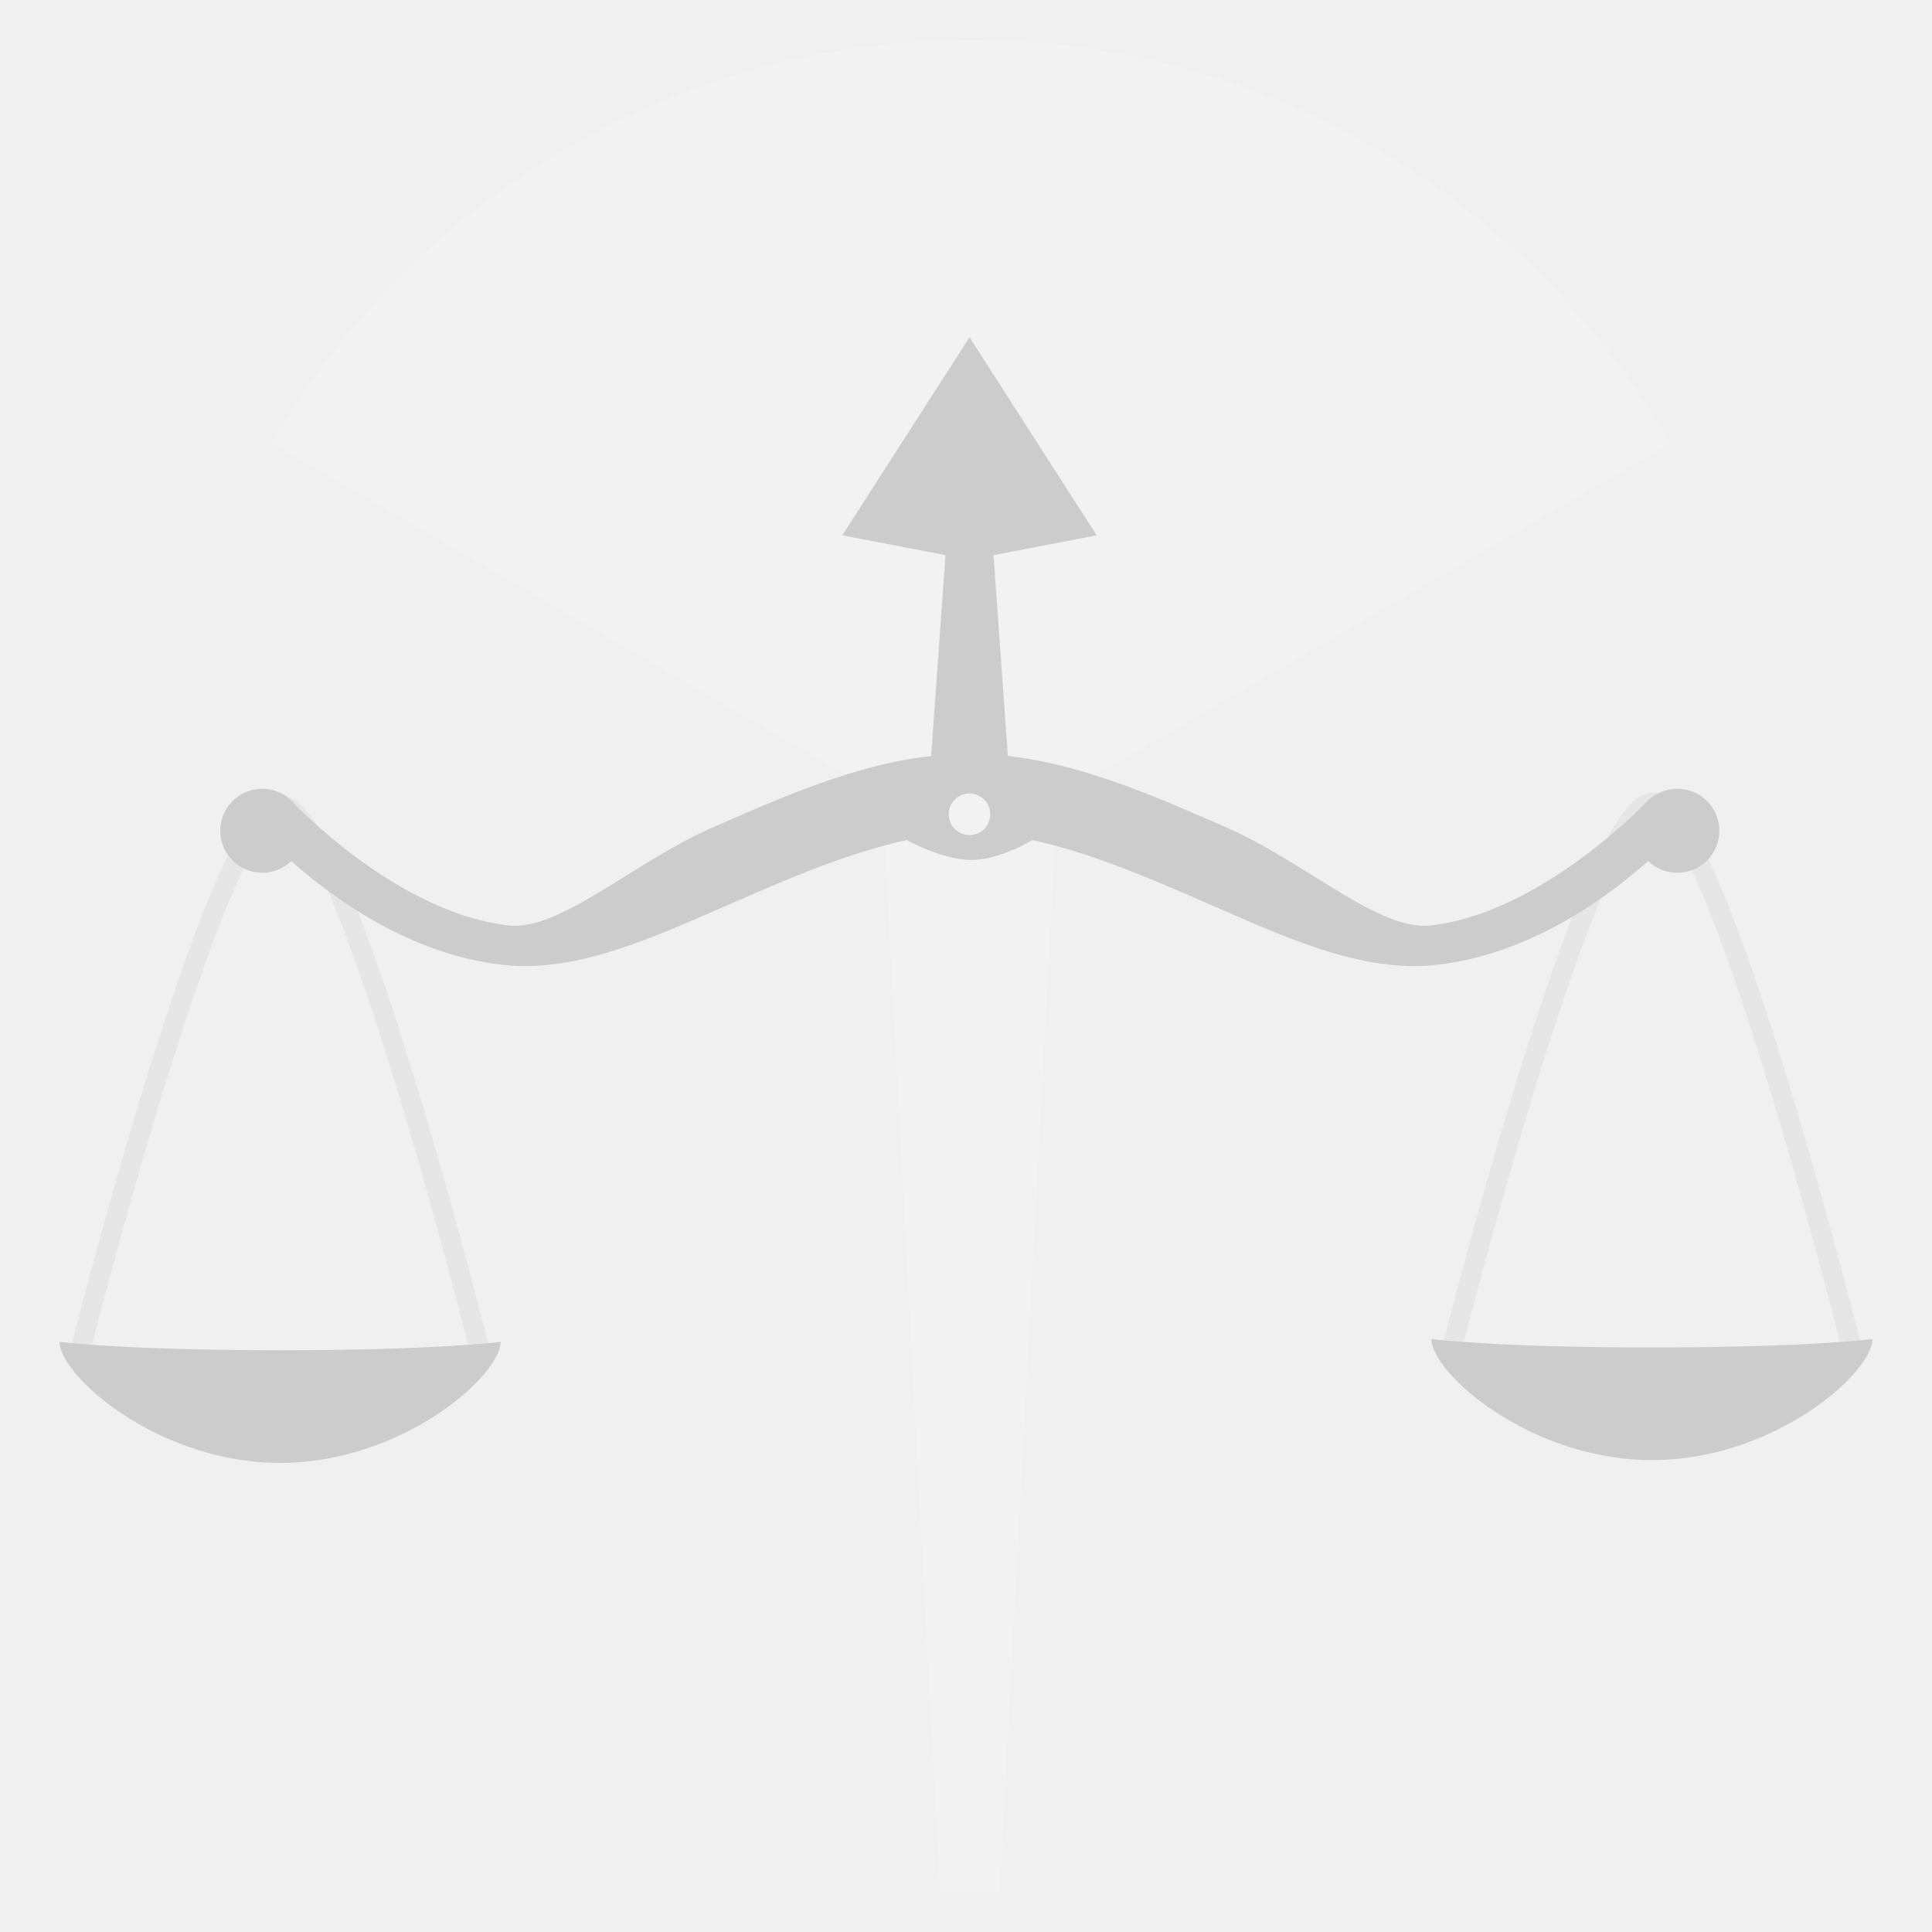
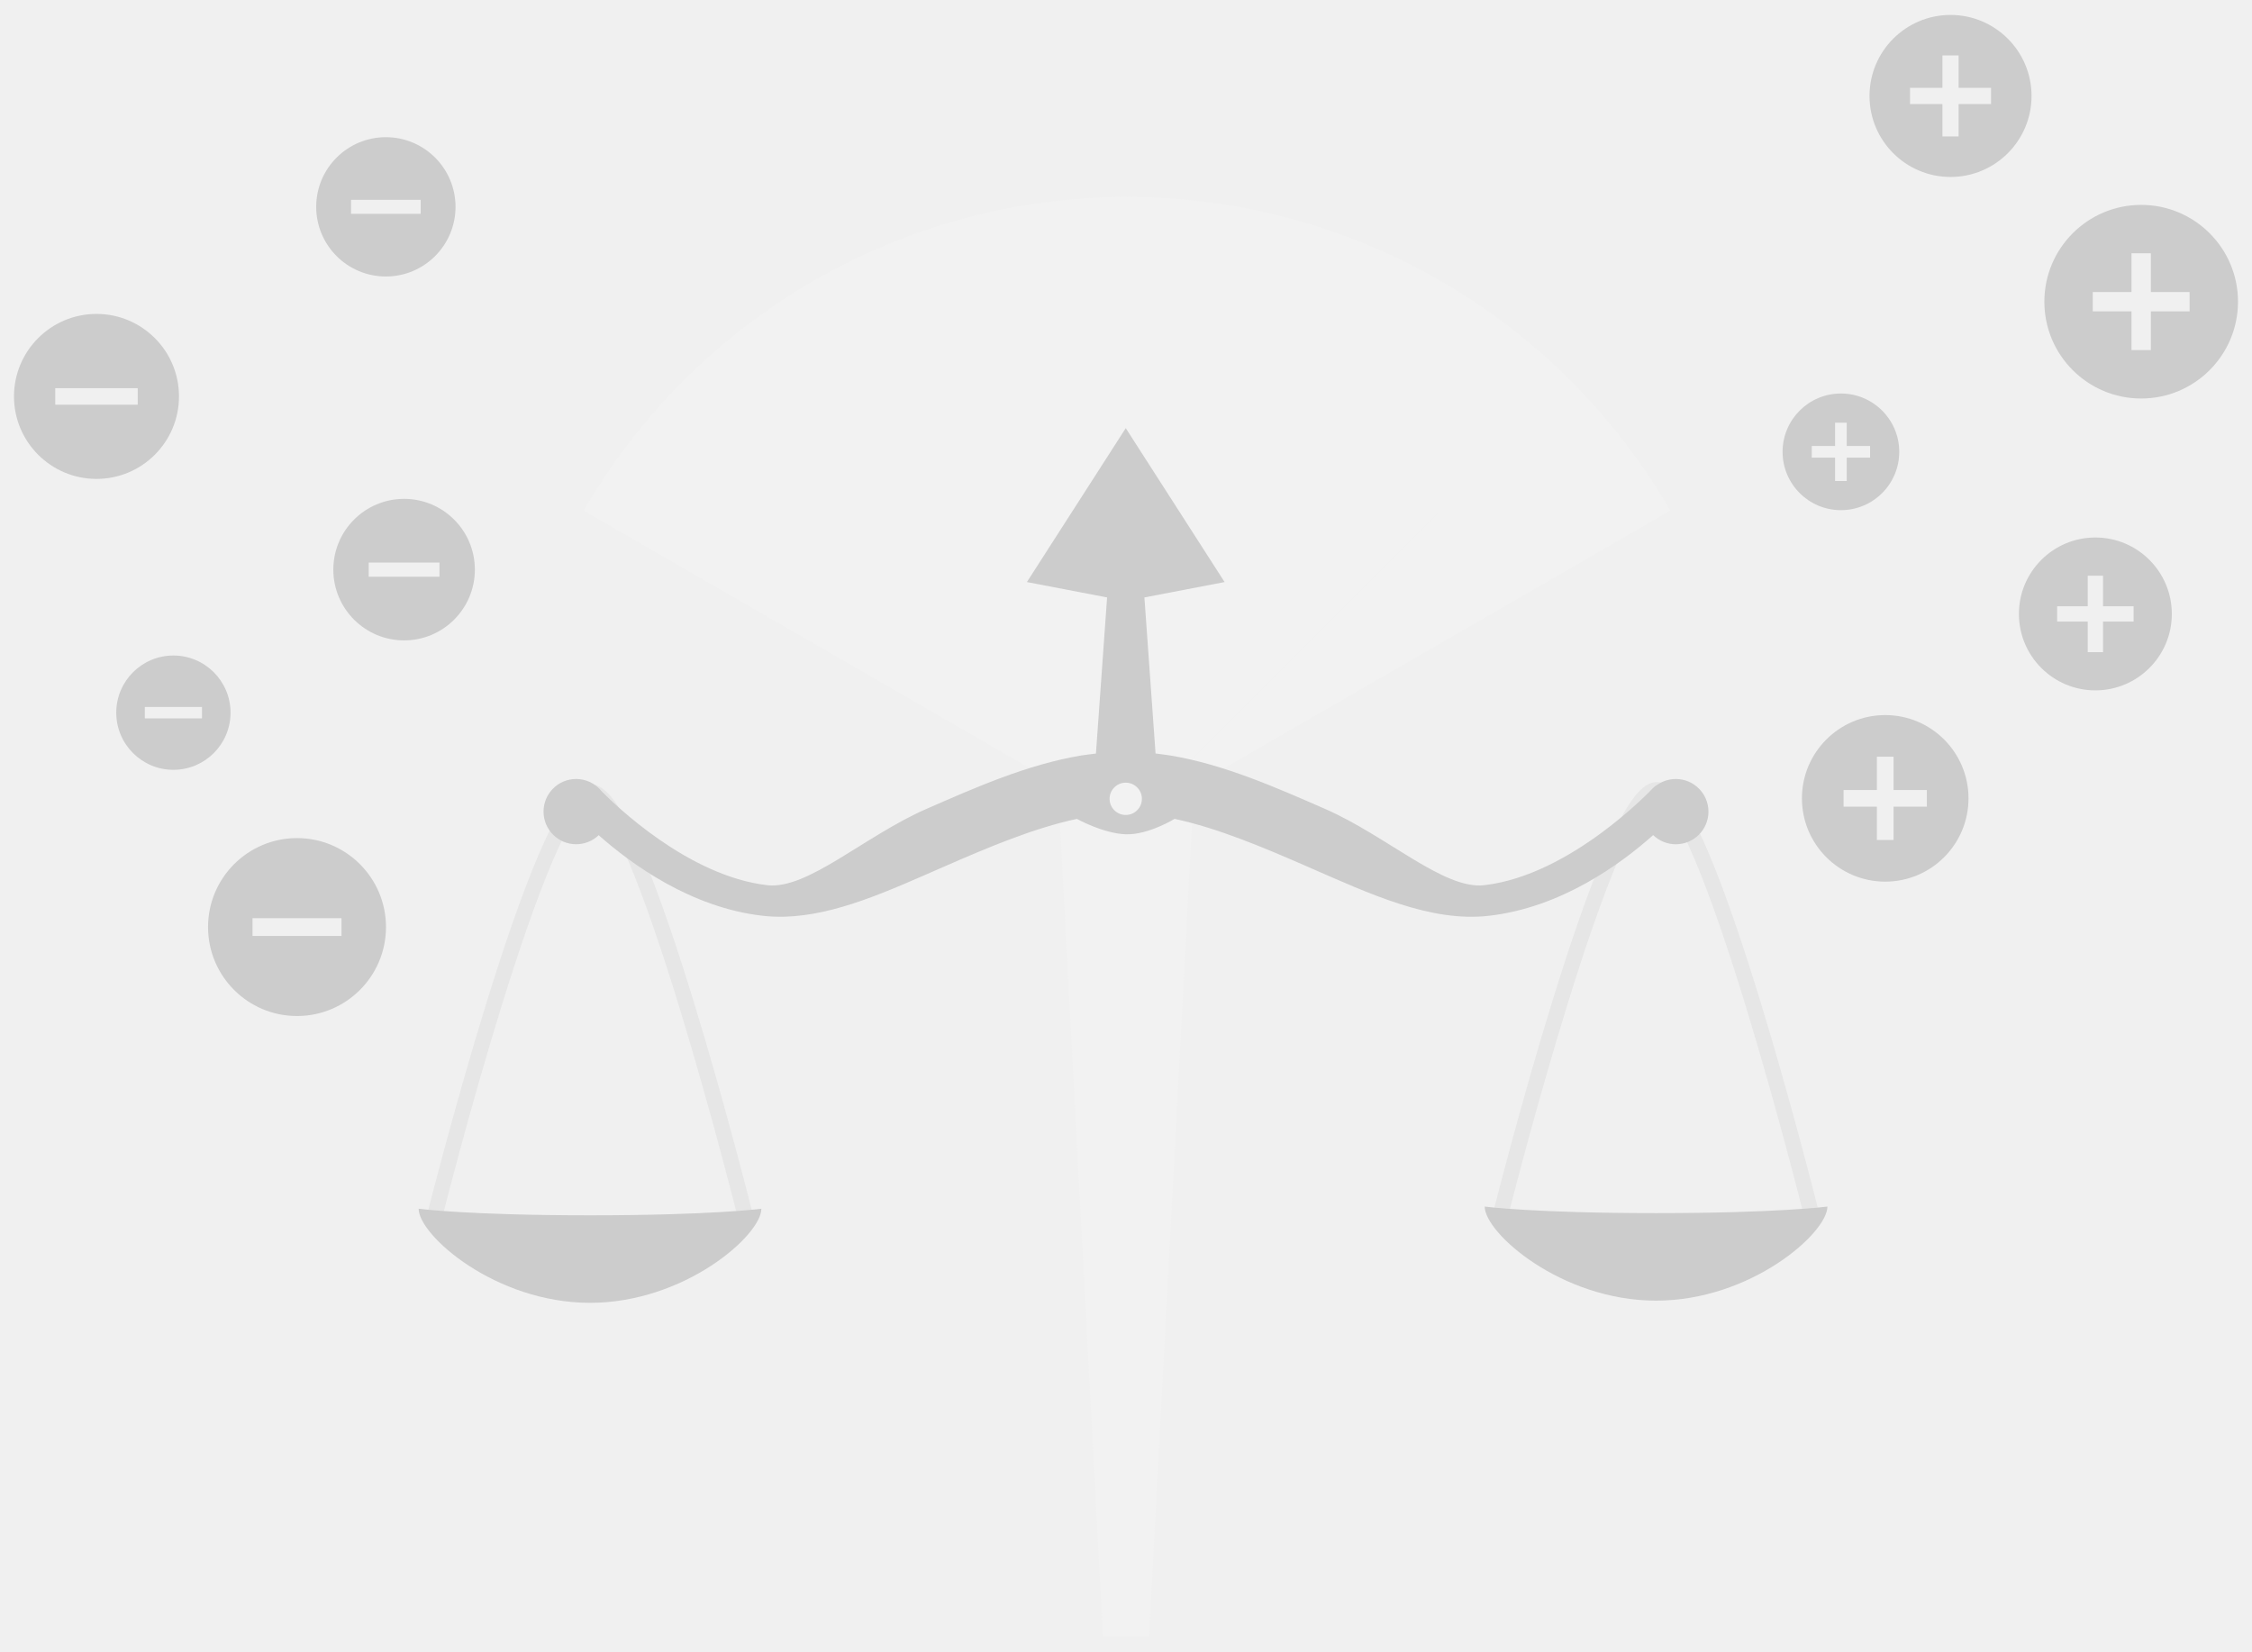
- <svg xmlns="http://www.w3.org/2000/svg" width="80" height="80" viewBox="0 0 80 80" id="svg2" version="1.1">
+ <svg xmlns="http://www.w3.org/2000/svg" width="120" height="88" viewBox="0 0 120 88" id="svg2" version="1.1">
  <defs id="defs4" />
-   <g transform="translate(0,-972.3623)" id="layer1">
-     <path style="fill:#f2f2f2;fill-opacity:1;stroke:none;stroke-width:2;stroke-linecap:butt;stroke-linejoin:round;stroke-miterlimit:4;stroke-dasharray:none;stroke-opacity:1" d="m 36.467,1004.106 7.381,0 -2.46,46.611 -2.46,0 z" id="path5897" />
-     <path style="fill:none;fill-rule:evenodd;stroke:#e6e6e6;stroke-width:0.82;stroke-linecap:round;stroke-linejoin:round;stroke-miterlimit:4;stroke-dasharray:none;stroke-opacity:1" d="m 19.862,1028.268 c 0,0 -5.58,-22.401 -8.201,-22.553 -2.621,-0.151 -8.329,22.553 -8.329,22.553" id="path5901" />
-     <g transform="matrix(0.8167183,0,0,0.8167183,372.9172,704.4504)" id="g5903" style="fill:#f2f2f2">
+   <g transform="translate(-4.904271,-962.7168)" id="layer1">
+     <circle style="fill:#333333;fill-opacity:1;stroke:none;stroke-width:1.5;stroke-linecap:butt;stroke-linejoin:round;stroke-miterlimit:4;stroke-dasharray:none;stroke-opacity:1" id="circle5919" cx="40.176" cy="1006.206" r="0" />
+     <circle cy="1006.206" cx="40.176" id="circle5921" style="fill:#ffffff;fill-opacity:1;stroke:none;stroke-width:1.5;stroke-linecap:butt;stroke-linejoin:round;stroke-miterlimit:4;stroke-dasharray:none;stroke-opacity:1" r="0" />
+     <circle style="fill:#1a1a1a;fill-opacity:1;stroke:none;stroke-width:1.5;stroke-linecap:butt;stroke-linejoin:round;stroke-miterlimit:4;stroke-dasharray:none;stroke-opacity:1" id="circle5923" cx="40.176" cy="1006.206" r="0" />
+     <path style="fill:#f2f2f2;fill-opacity:1;stroke:none;stroke-width:2;stroke-linecap:butt;stroke-linejoin:round;stroke-miterlimit:4;stroke-dasharray:none;stroke-opacity:1" d="m 61.213,1003.31 7.381,0 -2.46,46.611 -2.46,0 z" id="path5897" />
+     <path style="fill:none;fill-rule:evenodd;stroke:#e6e6e6;stroke-width:0.82;stroke-linecap:round;stroke-linejoin:round;stroke-miterlimit:4;stroke-dasharray:none;stroke-opacity:1" d="m 44.608,1027.472 c 0,0 -5.58,-22.401 -8.201,-22.553 -2.621,-0.151 -8.329,22.553 -8.329,22.553" id="path5901" />
+     <g transform="matrix(0.8167183,0,0,0.8167183,397.6632,703.6544)" id="g5903" style="fill:#f2f2f2">
      <path style="fill:#f2f2f2;fill-opacity:1;stroke:none;stroke-width:10;stroke-linecap:butt;stroke-linejoin:round;stroke-miterlimit:4;stroke-dasharray:none;stroke-opacity:1" id="path5905" d="m -442.814,350.514 a 40.93,40.93 0 0 1 35.446,-20.465 l 0,40.93 z" />
      <path d="m -407.368,330.049 a 40.93,40.93 0 0 1 28.942,11.988 l -28.942,28.942 z" id="path5907" style="fill:#f2f2f2;fill-opacity:1;stroke:none;stroke-width:10;stroke-linecap:butt;stroke-linejoin:round;stroke-miterlimit:4;stroke-dasharray:none;stroke-opacity:1" />
      <path style="fill:#f2f2f2;fill-opacity:1;stroke:none;stroke-width:10;stroke-linecap:butt;stroke-linejoin:round;stroke-miterlimit:4;stroke-dasharray:none;stroke-opacity:1" id="path5909" d="m -378.426,342.037 a 40.93,40.93 0 0 1 6.505,8.477 l -35.446,20.465 z" />
    </g>
-     <path id="path5911" d="m 76.668,1028.152 c 0,0 -5.58,-22.401 -8.201,-22.553 -2.621,-0.151 -8.329,22.553 -8.329,22.553" style="fill:none;fill-rule:evenodd;stroke:#e6e6e6;stroke-width:0.82;stroke-linecap:round;stroke-linejoin:round;stroke-miterlimit:4;stroke-dasharray:none;stroke-opacity:1" />
-     <path style="fill:#cccccc;fill-opacity:1;stroke:none;stroke-width:3;stroke-linecap:round;stroke-linejoin:round;stroke-miterlimit:4;stroke-dasharray:none" d="m 20.728,1027.925 c 0,1.41 -4.088,5.013 -9.131,5.013 -5.043,0 -9.131,-3.603 -9.131,-5.013 0,0 2.635,0.349 9.131,0.349 6.496,0 9.131,-0.349 9.131,-0.349 z" id="path5913" />
-     <path id="path5915" d="m 77.534,1027.809 c 0,1.41 -4.088,5.013 -9.131,5.013 -5.043,0 -9.131,-3.603 -9.131,-5.013 0,0 2.635,0.349 9.131,0.349 6.496,0 9.131,-0.349 9.131,-0.349 z" style="fill:#cccccc;fill-opacity:1;stroke:none;stroke-width:3;stroke-linecap:round;stroke-linejoin:round;stroke-miterlimit:4;stroke-dasharray:none" />
-     <path style="color:#000000;font-style:normal;font-variant:normal;font-weight:normal;font-stretch:normal;font-size:medium;line-height:normal;font-family:sans-serif;text-indent:0;text-align:start;text-decoration:none;text-decoration-line:none;text-decoration-style:solid;text-decoration-color:#000000;letter-spacing:normal;word-spacing:normal;text-transform:none;direction:ltr;block-progression:tb;writing-mode:lr-tb;baseline-shift:baseline;text-anchor:start;white-space:normal;clip-rule:nonzero;display:inline;overflow:visible;visibility:visible;opacity:1;isolation:auto;mix-blend-mode:normal;color-interpolation:sRGB;color-interpolation-filters:linearRGB;solid-color:#000000;solid-opacity:1;fill:#cccccc;fill-opacity:1;fill-rule:evenodd;stroke:none;stroke-width:3;stroke-linecap:round;stroke-linejoin:round;stroke-miterlimit:4;stroke-dasharray:none;stroke-dashoffset:0;stroke-opacity:1;color-rendering:auto;image-rendering:auto;shape-rendering:auto;text-rendering:auto;enable-background:accumulate" d="m 40.145,986.328 -5.267,8.201 4.273,0.82 -0.595,8.32 c -0.26,0.032 -0.513,0.06 -0.801,0.105 -2.865,0.48 -5.632,1.709 -8.224,2.841 -3.306,1.444 -6.337,4.314 -8.486,4.068 -4.213,-0.482 -8.128,-4.292 -8.831,-5.009 -0.329,-0.411 -0.828,-0.65 -1.354,-0.651 -0.96,0 -1.739,0.778 -1.739,1.739 -8.2e-5,0.96 0.778,1.739 1.739,1.739 0.447,-4e-4 0.877,-0.173 1.2,-0.482 1.768,1.567 4.935,3.859 8.73,4.293 0.388,0.044 0.779,0.06 1.17,0.05 2.741,-0.07 5.557,-1.382 8.448,-2.644 2.387,-1.043 4.82,-2.074 7.133,-2.568 0,0 1.404,0.779 2.603,0.82 1.199,0.041 2.603,-0.821 2.603,-0.821 2.314,0.494 4.747,1.526 7.135,2.569 3.304,1.443 6.51,2.95 9.618,2.595 3.854,-0.441 7.023,-2.759 8.748,-4.299 0.324,0.313 0.758,0.489 1.209,0.488 0.96,-2e-4 1.738,-0.779 1.738,-1.739 -8.2e-5,-0.96 -0.778,-1.738 -1.738,-1.739 -0.354,4e-4 -0.699,0.108 -0.989,0.31 -0.094,0.051 -0.178,0.116 -0.246,0.191 0,0 -4.329,4.627 -8.977,5.158 -2.149,0.246 -5.18,-2.624 -8.486,-4.068 -2.593,-1.132 -5.361,-2.362 -8.227,-2.841 -0.269,-0.042 -0.534,-0.075 -0.799,-0.11 l -0.594,-8.315 4.273,-0.82 z m -4.1e-5,18.892 c 0.475,3e-4 0.86,0.386 0.86,0.861 -2.46e-4,0.475 -0.385,0.86 -0.86,0.86 -0.475,1e-4 -0.861,-0.385 -0.861,-0.86 -1.64e-4,-0.476 0.385,-0.861 0.861,-0.861 z" id="path5917" />
-     <circle style="fill:#333333;fill-opacity:1;stroke:none;stroke-width:1.5;stroke-linecap:butt;stroke-linejoin:round;stroke-miterlimit:4;stroke-dasharray:none;stroke-opacity:1" id="circle5919" cx="40.176" cy="1006.206" r="0" />
-     <circle cy="1006.206" cx="40.176" id="circle5921" style="fill:#ffffff;fill-opacity:1;stroke:none;stroke-width:1.5;stroke-linecap:butt;stroke-linejoin:round;stroke-miterlimit:4;stroke-dasharray:none;stroke-opacity:1" r="0" />
-     <circle style="fill:#1a1a1a;fill-opacity:1;stroke:none;stroke-width:1.5;stroke-linecap:butt;stroke-linejoin:round;stroke-miterlimit:4;stroke-dasharray:none;stroke-opacity:1" id="circle5923" cx="40.176" cy="1006.206" r="0" />
-     <g id="g4462" transform="matrix(1.848544,0,0,1.848544,305.3089,-1006.251)" style="fill:#e6e6e6">
-       <path id="path4291" d="m -103.174,1090.106 -2.357,2.245 c -0.774,0.663 -1.236,0.034 -0.871,-0.567 l 2.239,-2.344 -3.206,2.432 c -0.702,0.116 -1.051,-0.384 -0.645,-0.806 l 3.357,-2.672 -4.21,2.058 c -0.548,0.211 -1.172,-0.77 -0.386,-1.131 l 4.207,-2.099 -4.12,1.174 c -0.786,0.077 -0.653,-0.879 -0.009,-1.165 l 4.47,-1.313 0.881,-0.775 -1.593,-0.888 c -0.655,-0.293 -0.273,-1.176 1.194,-0.663 l 3.28,1.159 1.891,1.279 10.774,7.352 -1.771,6.611 -9.739,-11.216 z" style="fill:#e6e6e6;fill-opacity:1;stroke:none;stroke-width:4;stroke-miterlimit:4;stroke-dasharray:none" />
-       <path id="path4293" d="m -86.44,1113.55 -6.093,0 -10e-6,-18.501 6.093,0 z" style="fill:#e6e6e6;fill-opacity:1;stroke:none;stroke-width:4;stroke-miterlimit:4;stroke-dasharray:none" />
-       <path style="fill:#e6e6e6;fill-opacity:1;stroke:none;stroke-width:4;stroke-miterlimit:4;stroke-dasharray:none" d="m -75.679,1090.106 2.357,2.245 c 0.774,0.663 1.236,0.034 0.871,-0.567 l -2.239,-2.344 3.206,2.432 c 0.702,0.116 1.051,-0.384 0.645,-0.806 l -3.357,-2.672 4.21,2.058 c 0.548,0.211 1.172,-0.77 0.386,-1.131 l -4.207,-2.099 4.12,1.174 c 0.786,0.077 0.653,-0.879 0.009,-1.165 l -4.47,-1.313 -0.881,-0.775 1.593,-0.888 c 0.655,-0.293 0.273,-1.176 -1.194,-0.663 l -3.28,1.159 -1.891,1.279 -10.774,7.352 1.771,6.611 9.739,-11.216 z" id="path4297" />
-     </g>
-     <g id="g4467" transform="matrix(1.542655,0,0,1.542655,-422.4644,-776.754)">
-       <path id="path4497" d="m 244.696,1135.796 6,0 0,48.254 -6,0 z" style="fill:#a05a2c;fill-opacity:1" />
-       <path style="fill:#c87137;fill-opacity:1" d="m 244.696,1135.796 2.133,0 -0.91,32.795 -1.223,5.459 z" id="path4499" />
-       <ellipse ry="1.406" rx="3" cy="1135.764" cx="247.696" id="ellipse4501" style="fill:#784421;fill-opacity:1" />
-       <ellipse style="fill:#a05a2c;fill-opacity:1" id="ellipse4503" cx="247.696" cy="1183.764" rx="3" ry="1.406" />
-       <path style="fill:#784421;fill-opacity:1" d="m 250.696,1159.51 c -4e-5,0.718 -1.343,1.301 -3,1.301 -1.657,0 -3,-0.582 -3,-1.301 3e-5,-0.718 6,-3.981 6,-2.324 z" id="path4505" />
-       <path id="path4507" d="m 236.377,1156.019 19.533,-6.566 0.891,0.242 4.037,2.283 -27.996,9.716 -0.171,-0.889 z" style="fill:#784421;fill-opacity:1" />
-       <path style="fill:#a05a2c;fill-opacity:1" d="m 237.048,1156.301 19.761,-6.566 4.145,2.119 -4.145,5.382 -19.761,6.566 -4.145,-2.119 z" id="path4509" />
-       <path id="path4511" d="m 244.694,1147.154 c 4e-5,0.775 1.448,1.402 3.234,1.402 1.786,0 3.235,-0.628 3.235,-1.402 -3e-5,-0.775 -6.469,-4.293 -6.469,-2.506 z" style="fill:#784421;fill-opacity:1" />
-       <path style="fill:#784421;fill-opacity:1" d="m 259.248,1144.223 -21.533,-8.566 -0.891,0.242 -4.037,2.283 29.996,11.716 0.398,-0.605 z" id="path4513" />
-       <path id="path4515" d="m 245.291,1144.149 c -0.363,0.015 -0.585,0.161 -0.594,0.482 l 0,2.539 c 0.016,0.54 0.739,1.002 1.783,1.23 l 0.111,-3.996 c -0.507,-0.167 -0.965,-0.27 -1.301,-0.256 z" style="fill:#a05a2c;fill-opacity:1" />
-       <path id="path4517" d="m 258.577,1144.505 -21.761,-8.566 -4.145,2.119 4.145,5.382 21.761,8.566 4.145,-2.119 z" style="fill:#c87137;fill-opacity:1" />
-     </g>
-     <g id="g4480" transform="matrix(1.756691,0,0,1.756691,-340.323,-910.8004)">
-       <path style="fill:#a05a2c;fill-opacity:1" d="m 124.696,1075.796 6,0 0,38.254 -6,0 z" id="rect4164" />
-       <ellipse style="fill:#784421;fill-opacity:1" id="path4167" cx="127.696" cy="1075.764" rx="3" ry="1.406" />
-       <ellipse ry="1.406" rx="3" cy="1113.764" cx="127.696" id="ellipse4169" style="fill:#a05a2c;fill-opacity:1" />
-       <path id="path4171" d="m 111.945,1080.356 31.503,0 6,3.75 0,1.003 -43.503,0 0,-1.003 z" style="fill:#784421;fill-opacity:1" />
-       <ellipse ry="1.301" rx="3" cy="1088.813" cx="127.696" id="ellipse4175" style="fill:#784421;fill-opacity:1" />
-       <path style="fill:#a05a2c;fill-opacity:1" d="m 111.945,1081.235 31.503,0 6,3.75 -6,3.75 -31.503,0 -6,-3.75 z" id="rect4161" />
-       <g id="g4277" transform="matrix(0.1636862,0,0,0.1636862,100.7843,926.8194)" style="fill:#f4e3d7">
-         <path id="path4279" style="font-style:normal;font-variant:normal;font-weight:normal;font-stretch:condensed;font-size:medium;line-height:125%;font-family:Impact;-inkscape-font-specification:'Impact Condensed';letter-spacing:0px;word-spacing:0px;fill:#f4e3d7;fill-opacity:1;stroke:none;stroke-width:1px;stroke-linecap:butt;stroke-linejoin:miter;stroke-opacity:1" d="m 91.815,950.031 -5.996,20.176 0,11.445 -7.617,0 0,-11.445 -5.781,-20.176 7.559,0 q 1.777,9.238 1.992,12.441 0.684,-5.059 2.285,-12.441 l 7.559,0 z" />
-         <path id="path4281" style="font-style:normal;font-variant:normal;font-weight:normal;font-stretch:condensed;font-size:medium;line-height:125%;font-family:Impact;-inkscape-font-specification:'Impact Condensed';letter-spacing:0px;word-spacing:0px;fill:#f4e3d7;fill-opacity:1;stroke:none;stroke-width:1px;stroke-linecap:butt;stroke-linejoin:miter;stroke-opacity:1" d="m 93.28,958.691 10.033,0 0,4.631 -4.016,0 0,4.388 3.759,0 0,4.402 -3.759,0 0,5.088 4.416,0 0,4.631 -10.433,0 0,-23.139 z" />
-         <path id="path4283" style="font-style:normal;font-variant:normal;font-weight:normal;font-stretch:condensed;font-size:medium;line-height:125%;font-family:Impact;-inkscape-font-specification:'Impact Condensed';letter-spacing:0px;word-spacing:0px;fill:#f4e3d7;fill-opacity:1;stroke:none;stroke-width:1px;stroke-linecap:butt;stroke-linejoin:miter;stroke-opacity:1" d="m 118.205,965.694 -5.588,0 0,-1.715 q 0,-1.201 -0.214,-1.529 -0.214,-0.329 -0.715,-0.329 -0.543,0 -0.829,0.443 -0.272,0.443 -0.272,1.343 0,1.158 0.314,1.744 0.3,0.586 1.701,1.415 4.016,2.387 5.059,3.916 1.043,1.529 1.043,4.931 0,2.473 -0.586,3.644 -0.572,1.172 -2.23,1.972 -1.658,0.786 -3.859,0.786 -2.415,0 -4.13,-0.915 -1.701,-0.915 -2.23,-2.33 -0.529,-1.415 -0.529,-4.016 l 0,-1.515 5.588,0 0,2.815 q 0,1.301 0.229,1.672 0.243,0.372 0.843,0.372 0.6,0 0.886,-0.472 0.3,-0.472 0.3,-1.401 0,-2.044 -0.557,-2.673 -0.572,-0.629 -2.816,-2.101 -2.244,-1.486 -2.973,-2.158 -0.729,-0.672 -1.215,-1.858 -0.472,-1.186 -0.472,-3.03 0,-2.658 0.672,-3.887 0.686,-1.229 2.201,-1.915 1.515,-0.7 3.659,-0.7 2.344,0 3.987,0.757 1.658,0.757 2.187,1.915 0.543,1.143 0.543,3.902 l 0,0.915 z" />
-       </g>
-       <g id="g4285" transform="matrix(0.1687131,0,0,0.1687131,110.3471,923.6527)" style="fill:#f4e3d7">
-         <path id="path4287" style="font-style:normal;font-variant:normal;font-weight:normal;font-stretch:condensed;font-size:medium;line-height:125%;font-family:Impact;-inkscape-font-specification:'Impact Condensed';letter-spacing:0px;word-spacing:0px;fill:#f4e3d7;fill-opacity:1;stroke:none;stroke-width:1px;stroke-linecap:butt;stroke-linejoin:miter;stroke-opacity:1" d="m 175.563,940.485 0,31.621 -7.207,0 -4.277,-14.375 0,14.375 -6.875,0 0,-31.621 6.875,0 4.609,14.238 0,-14.238 6.875,0 z" />
-         <path id="path4289" style="font-style:normal;font-variant:normal;font-weight:normal;font-stretch:condensed;font-size:medium;line-height:125%;font-family:Impact;-inkscape-font-specification:'Impact Condensed';letter-spacing:0px;word-spacing:0px;fill:#f4e3d7;fill-opacity:1;stroke:none;stroke-width:1px;stroke-linecap:butt;stroke-linejoin:miter;stroke-opacity:1" d="m 193.755,961.807 q 0,3.794 -0.187,5.38 -0.171,1.57 -1.12,2.877 -0.933,1.306 -2.535,2.006 -1.602,0.7 -3.732,0.7 -2.021,0 -3.639,-0.653 -1.602,-0.669 -2.581,-1.99 -0.98,-1.322 -1.166,-2.877 -0.187,-1.555 -0.187,-5.442 l 0,-4.307 q 0,-3.794 0.171,-5.365 0.187,-1.586 1.12,-2.892 0.949,-1.306 2.55,-2.006 1.602,-0.7 3.732,-0.7 2.021,0 3.623,0.669 1.617,0.653 2.597,1.975 0.98,1.322 1.166,2.877 0.187,1.555 0.187,5.442 l 0,4.307 z m -6.546,-8.272 q 0,-1.757 -0.202,-2.239 -0.187,-0.498 -0.793,-0.498 -0.513,0 -0.793,0.404 -0.264,0.389 -0.264,2.332 l 0,11.755 q 0,2.192 0.171,2.706 0.187,0.513 0.84,0.513 0.669,0 0.855,-0.591 0.187,-0.591 0.187,-2.814 l 0,-11.569 z" />
-       </g>
-     </g>
+     <path id="path5911" d="m 101.414,1027.356 c 0,0 -5.58,-22.401 -8.201,-22.553 -2.621,-0.151 -8.329,22.553 -8.329,22.553" style="fill:none;fill-rule:evenodd;stroke:#e6e6e6;stroke-width:0.82;stroke-linecap:round;stroke-linejoin:round;stroke-miterlimit:4;stroke-dasharray:none;stroke-opacity:1" />
+     <path style="fill:#cccccc;fill-opacity:1;stroke:none;stroke-width:3;stroke-linecap:round;stroke-linejoin:round;stroke-miterlimit:4;stroke-dasharray:none" d="m 45.474,1027.129 c 0,1.41 -4.088,5.013 -9.131,5.013 -5.043,0 -9.131,-3.603 -9.131,-5.013 0,0 2.635,0.349 9.131,0.349 6.496,0 9.131,-0.349 9.131,-0.349 z" id="path5913" />
+     <path id="path5915" d="m 102.28,1027.013 c 0,1.41 -4.088,5.013 -9.131,5.013 -5.043,0 -9.131,-3.603 -9.131,-5.013 0,0 2.635,0.349 9.131,0.349 6.496,0 9.131,-0.349 9.131,-0.349 z" style="fill:#cccccc;fill-opacity:1;stroke:none;stroke-width:3;stroke-linecap:round;stroke-linejoin:round;stroke-miterlimit:4;stroke-dasharray:none" />
+     <path style="color:#000000;font-style:normal;font-variant:normal;font-weight:normal;font-stretch:normal;font-size:medium;line-height:normal;font-family:sans-serif;text-indent:0;text-align:start;text-decoration:none;text-decoration-line:none;text-decoration-style:solid;text-decoration-color:#000000;letter-spacing:normal;word-spacing:normal;text-transform:none;direction:ltr;block-progression:tb;writing-mode:lr-tb;baseline-shift:baseline;text-anchor:start;white-space:normal;clip-rule:nonzero;display:inline;overflow:visible;visibility:visible;opacity:1;isolation:auto;mix-blend-mode:normal;color-interpolation:sRGB;color-interpolation-filters:linearRGB;solid-color:#000000;solid-opacity:1;fill:#cccccc;fill-opacity:1;fill-rule:evenodd;stroke:none;stroke-width:3;stroke-linecap:round;stroke-linejoin:round;stroke-miterlimit:4;stroke-dasharray:none;stroke-dashoffset:0;stroke-opacity:1;color-rendering:auto;image-rendering:auto;shape-rendering:auto;text-rendering:auto;enable-background:accumulate" d="m 64.891,985.532 -5.267,8.201 4.273,0.82 -0.595,8.32 c -0.26,0.032 -0.513,0.06 -0.801,0.105 -2.865,0.48 -5.632,1.709 -8.224,2.841 -3.306,1.444 -6.337,4.314 -8.486,4.068 -4.213,-0.482 -8.128,-4.292 -8.831,-5.009 -0.329,-0.411 -0.828,-0.65 -1.354,-0.651 -0.96,0 -1.739,0.778 -1.739,1.739 -8.2e-5,0.96 0.778,1.739 1.739,1.739 0.447,-4e-4 0.877,-0.173 1.2,-0.482 1.768,1.567 4.935,3.859 8.73,4.293 0.388,0.044 0.779,0.06 1.17,0.05 2.741,-0.07 5.557,-1.382 8.448,-2.644 2.387,-1.043 4.82,-2.074 7.133,-2.568 0,0 1.404,0.779 2.603,0.82 1.199,0.041 2.603,-0.821 2.603,-0.821 2.314,0.494 4.747,1.526 7.135,2.569 3.304,1.443 6.51,2.95 9.618,2.595 3.854,-0.441 7.023,-2.759 8.748,-4.299 0.324,0.313 0.758,0.489 1.209,0.488 0.96,-2e-4 1.738,-0.779 1.738,-1.739 -8.2e-5,-0.96 -0.778,-1.738 -1.738,-1.739 -0.354,4e-4 -0.699,0.108 -0.989,0.31 -0.094,0.051 -0.178,0.116 -0.246,0.191 0,0 -4.329,4.627 -8.977,5.158 -2.149,0.246 -5.18,-2.624 -8.486,-4.068 -2.593,-1.132 -5.361,-2.362 -8.227,-2.841 -0.269,-0.042 -0.534,-0.075 -0.799,-0.11 l -0.594,-8.315 4.273,-0.82 z m -4.1e-5,18.892 c 0.475,3e-4 0.86,0.386 0.86,0.861 -2.46e-4,0.475 -0.385,0.86 -0.86,0.86 -0.475,10e-5 -0.861,-0.385 -0.861,-0.86 -1.64e-4,-0.476 0.385,-0.861 0.861,-0.861 z" id="path5917" />
+     <path d="m 105.36,1000.822 c -2.45,0 -4.438,1.988 -4.438,4.438 0,2.45 1.988,4.438 4.438,4.438 2.45,0 4.438,-1.988 4.438,-4.438 0,-2.45 -1.988,-4.438 -4.438,-4.438 z m 2.219,4.881 -1.775,0 0,1.775 -0.888,0 0,-1.775 -1.775,0 0,-0.888 1.775,0 0,-1.775 0.888,0 0,1.775 1.775,0 0,0.888 z" id="path6" style="fill:#cccccc;fill-opacity:1" />
+     <path d="m 20.731,1007.377 c -2.617,0 -4.741,2.124 -4.741,4.741 0,2.617 2.124,4.741 4.741,4.741 2.617,0 4.741,-2.124 4.741,-4.741 0,-2.617 -2.124,-4.741 -4.741,-4.741 z m 2.37,5.215 -4.741,0 0,-0.948 4.741,0 0,0.948 z" id="path6-3" style="fill:#cccccc;fill-opacity:1" />
+     <path style="fill:#cccccc;fill-opacity:1" id="path4327" d="m 26.437,989.3 c -2.081,0 -3.771,1.689 -3.771,3.771 0,2.081 1.689,3.771 3.771,3.771 2.081,0 3.771,-1.689 3.771,-3.771 0,-2.081 -1.689,-3.771 -3.771,-3.771 z m 1.885,4.148 -3.771,0 0,-0.754 3.771,0 0,0.754 z" />
+     <path d="m 25.465,970.027 c -2.049,0 -3.712,1.663 -3.712,3.712 0,2.049 1.663,3.712 3.712,3.712 2.049,0 3.712,-1.663 3.712,-3.712 0,-2.049 -1.663,-3.712 -3.712,-3.712 z m 1.856,4.084 -3.712,0 0,-0.743 3.712,0 0,0.743 z" id="path4329" style="fill:#cccccc;fill-opacity:1" />
+     <path style="fill:#cccccc;fill-opacity:1" id="path4331" d="m 102.999,983.686 c -1.716,0 -3.108,1.392 -3.108,3.108 0,1.716 1.392,3.108 3.108,3.108 1.716,0 3.108,-1.392 3.108,-3.108 0,-1.716 -1.392,-3.108 -3.108,-3.108 z m 1.554,3.419 -1.243,0 0,1.243 -0.622,0 0,-1.243 -1.243,0 0,-0.622 1.243,0 0,-1.243 0.622,0 0,1.243 1.243,0 0,0.622 z" />
+     <path d="m 108.84,963.513 c -2.383,0 -4.317,1.934 -4.317,4.317 0,2.383 1.934,4.317 4.317,4.317 2.383,0 4.317,-1.934 4.317,-4.317 0,-2.383 -1.934,-4.317 -4.317,-4.317 z m 2.158,4.748 -1.727,0 0,1.727 -0.863,0 0,-1.727 -1.727,0 0,-0.863 1.727,0 0,-1.727 0.863,0 0,1.727 1.727,0 0,0.863 z" id="path4333" style="fill:#cccccc;fill-opacity:1" />
+     <path style="fill:#cccccc;fill-opacity:1" id="path4335" d="m 116.558,991.359 c -2.249,0 -4.074,1.825 -4.074,4.073 0,2.249 1.825,4.073 4.074,4.073 2.249,0 4.074,-1.825 4.074,-4.073 0,-2.248 -1.825,-4.073 -4.074,-4.073 z m 2.037,4.481 -1.629,0 0,1.629 -0.815,0 0,-1.629 -1.629,0 0,-0.815 1.629,0 0,-1.629 0.815,0 0,1.629 1.629,0 0,0.815 z" />
+     <path d="m 14.144,997.648 c -1.681,0 -3.045,1.364 -3.045,3.045 0,1.681 1.364,3.046 3.045,3.046 1.681,0 3.045,-1.364 3.045,-3.046 0,-1.681 -1.364,-3.045 -3.045,-3.045 z m 1.523,3.35 -3.045,0 0,-0.609 3.045,0 0,0.609 z" id="path4346" style="fill:#cccccc;fill-opacity:1" />
+     <path style="fill:#cccccc;fill-opacity:1" id="path4348" d="m 10.046,979.445 c -2.427,0 -4.396,1.97 -4.396,4.396 0,2.427 1.969,4.396 4.396,4.396 2.427,0 4.396,-1.969 4.396,-4.396 0,-2.427 -1.969,-4.396 -4.396,-4.396 z m 2.198,4.836 -4.396,0 0,-0.879 4.396,0 0,0.879 z" />
+     <path d="m 118.999,973.635 c -2.848,0 -5.159,2.311 -5.159,5.159 0,2.848 2.311,5.159 5.159,5.159 2.848,0 5.159,-2.311 5.159,-5.159 0,-2.848 -2.311,-5.159 -5.159,-5.159 z m 2.58,5.675 -2.064,0 0,2.064 -1.032,0 0,-2.064 -2.064,0 0,-1.032 2.064,0 0,-2.064 1.032,0 0,2.064 2.064,0 0,1.032 z" id="path4350" style="fill:#cccccc;fill-opacity:1" />
  </g>
</svg>
